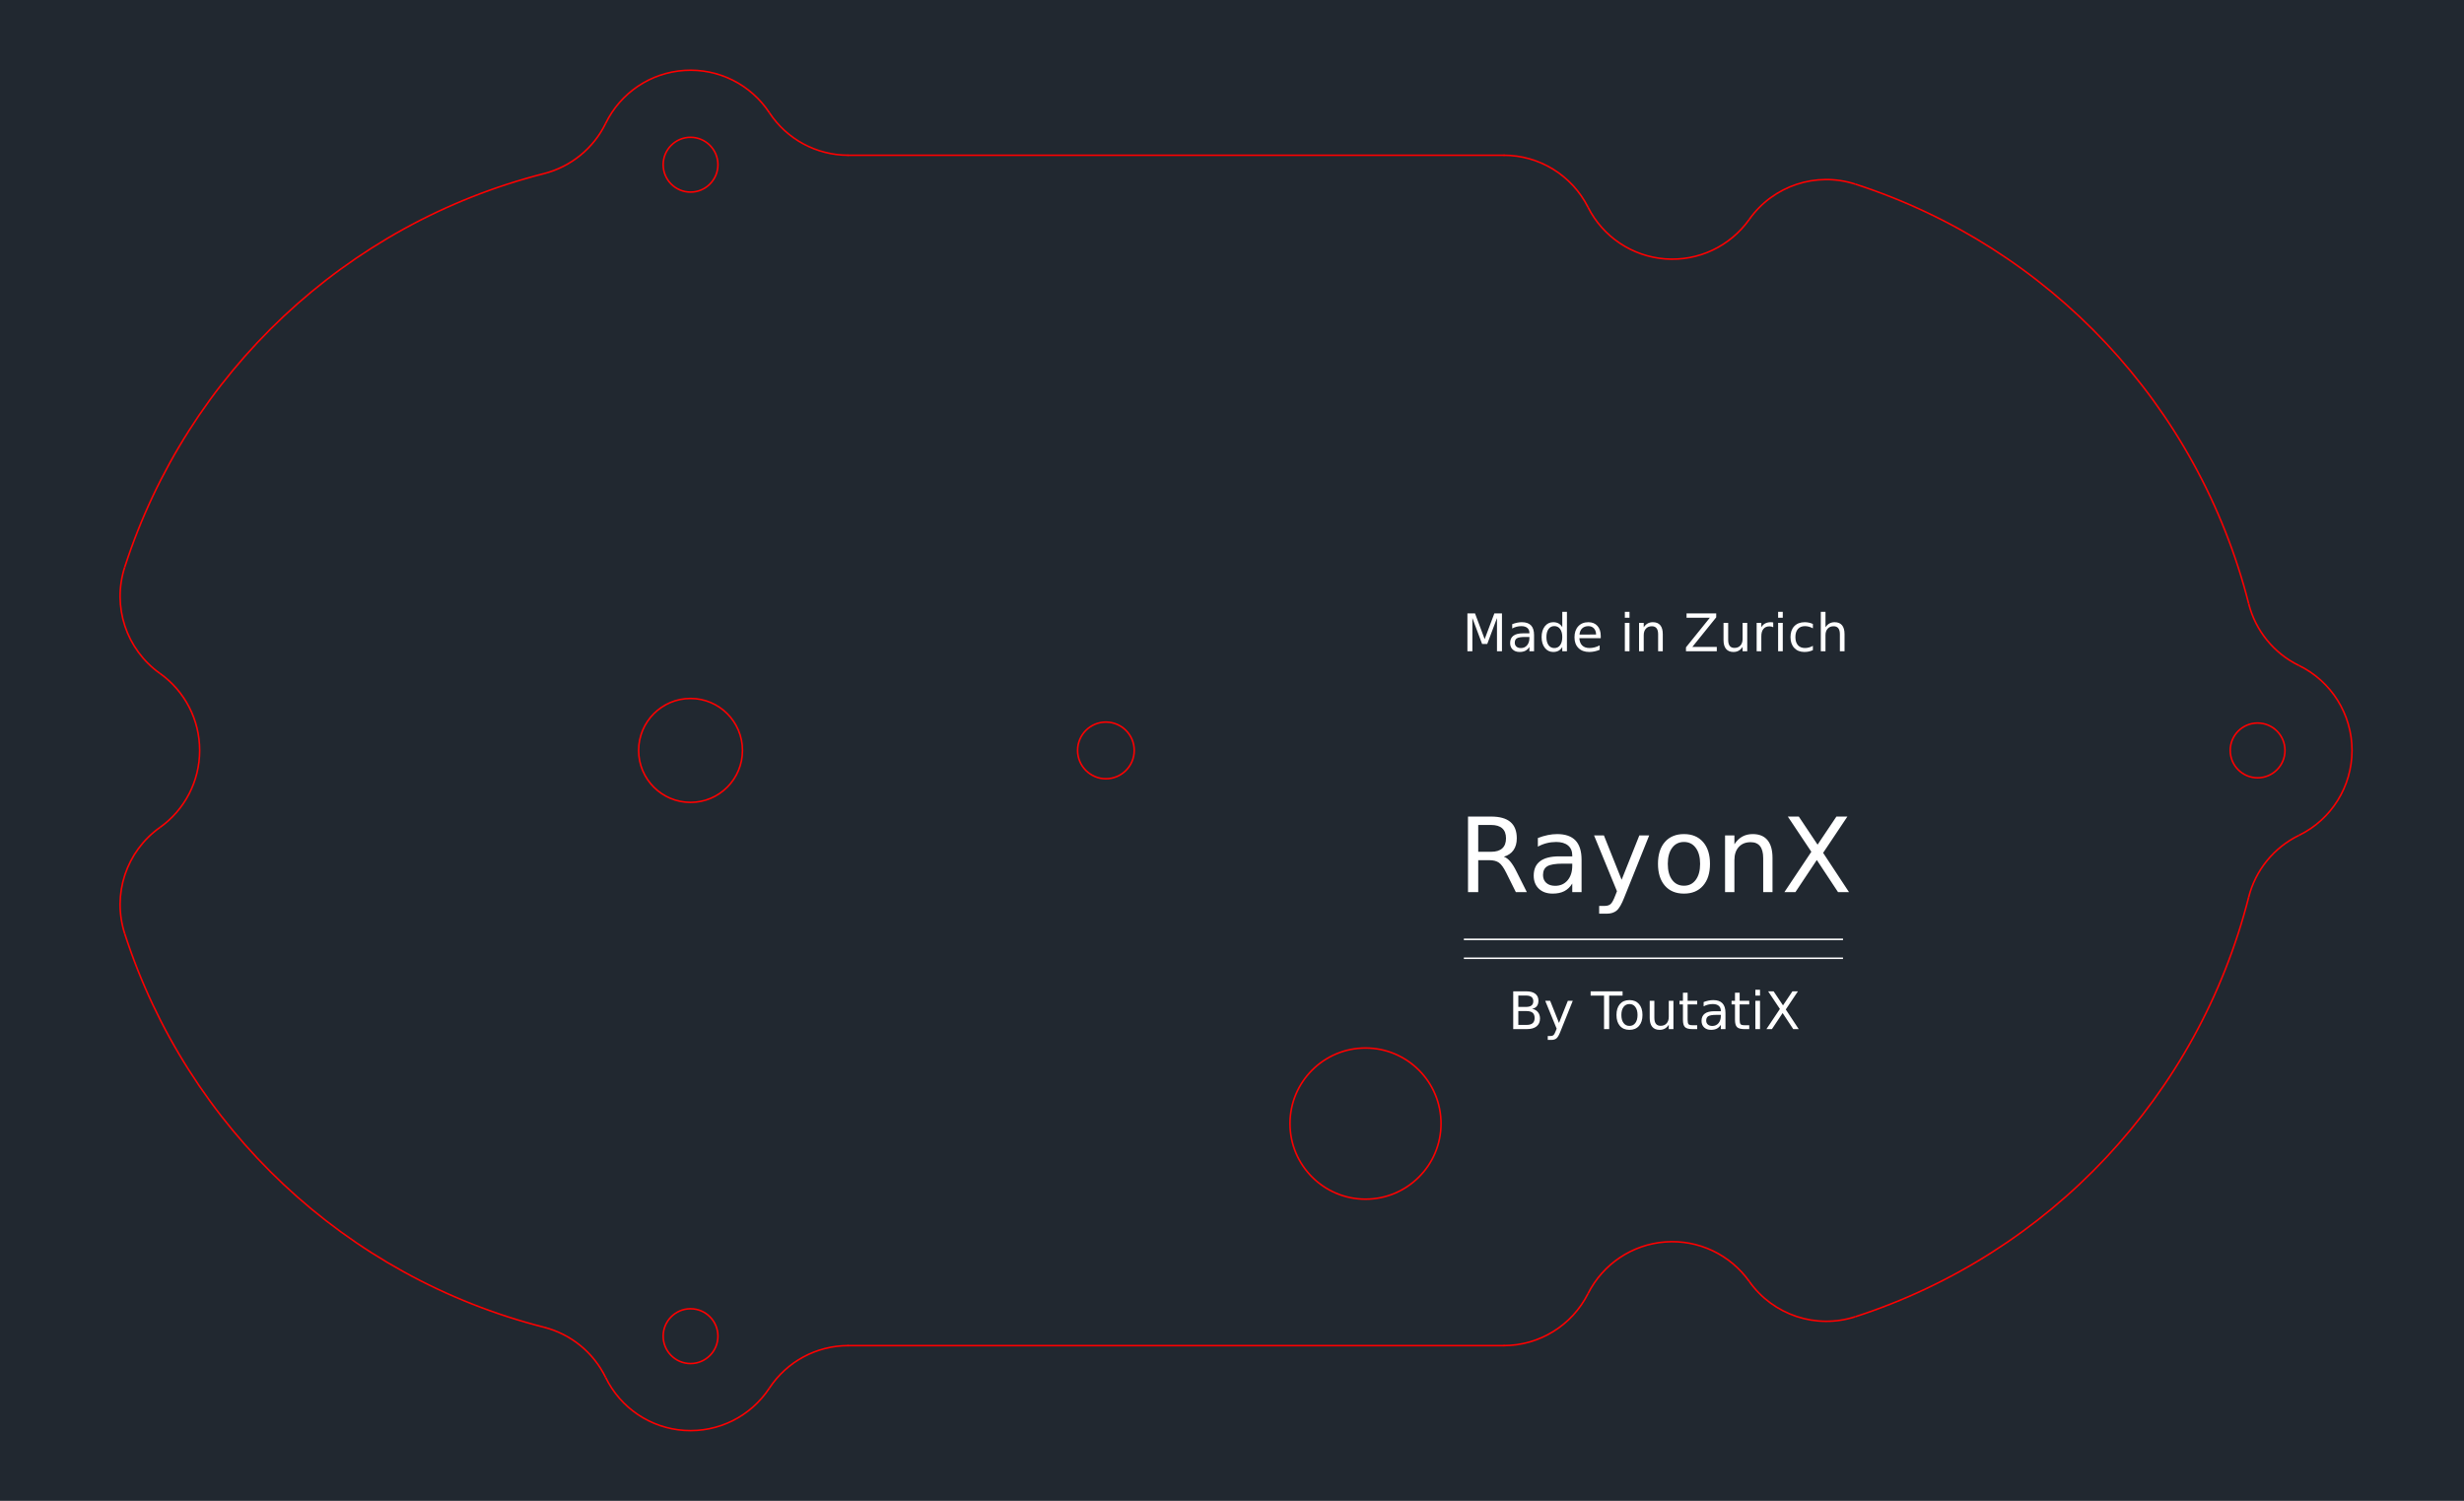
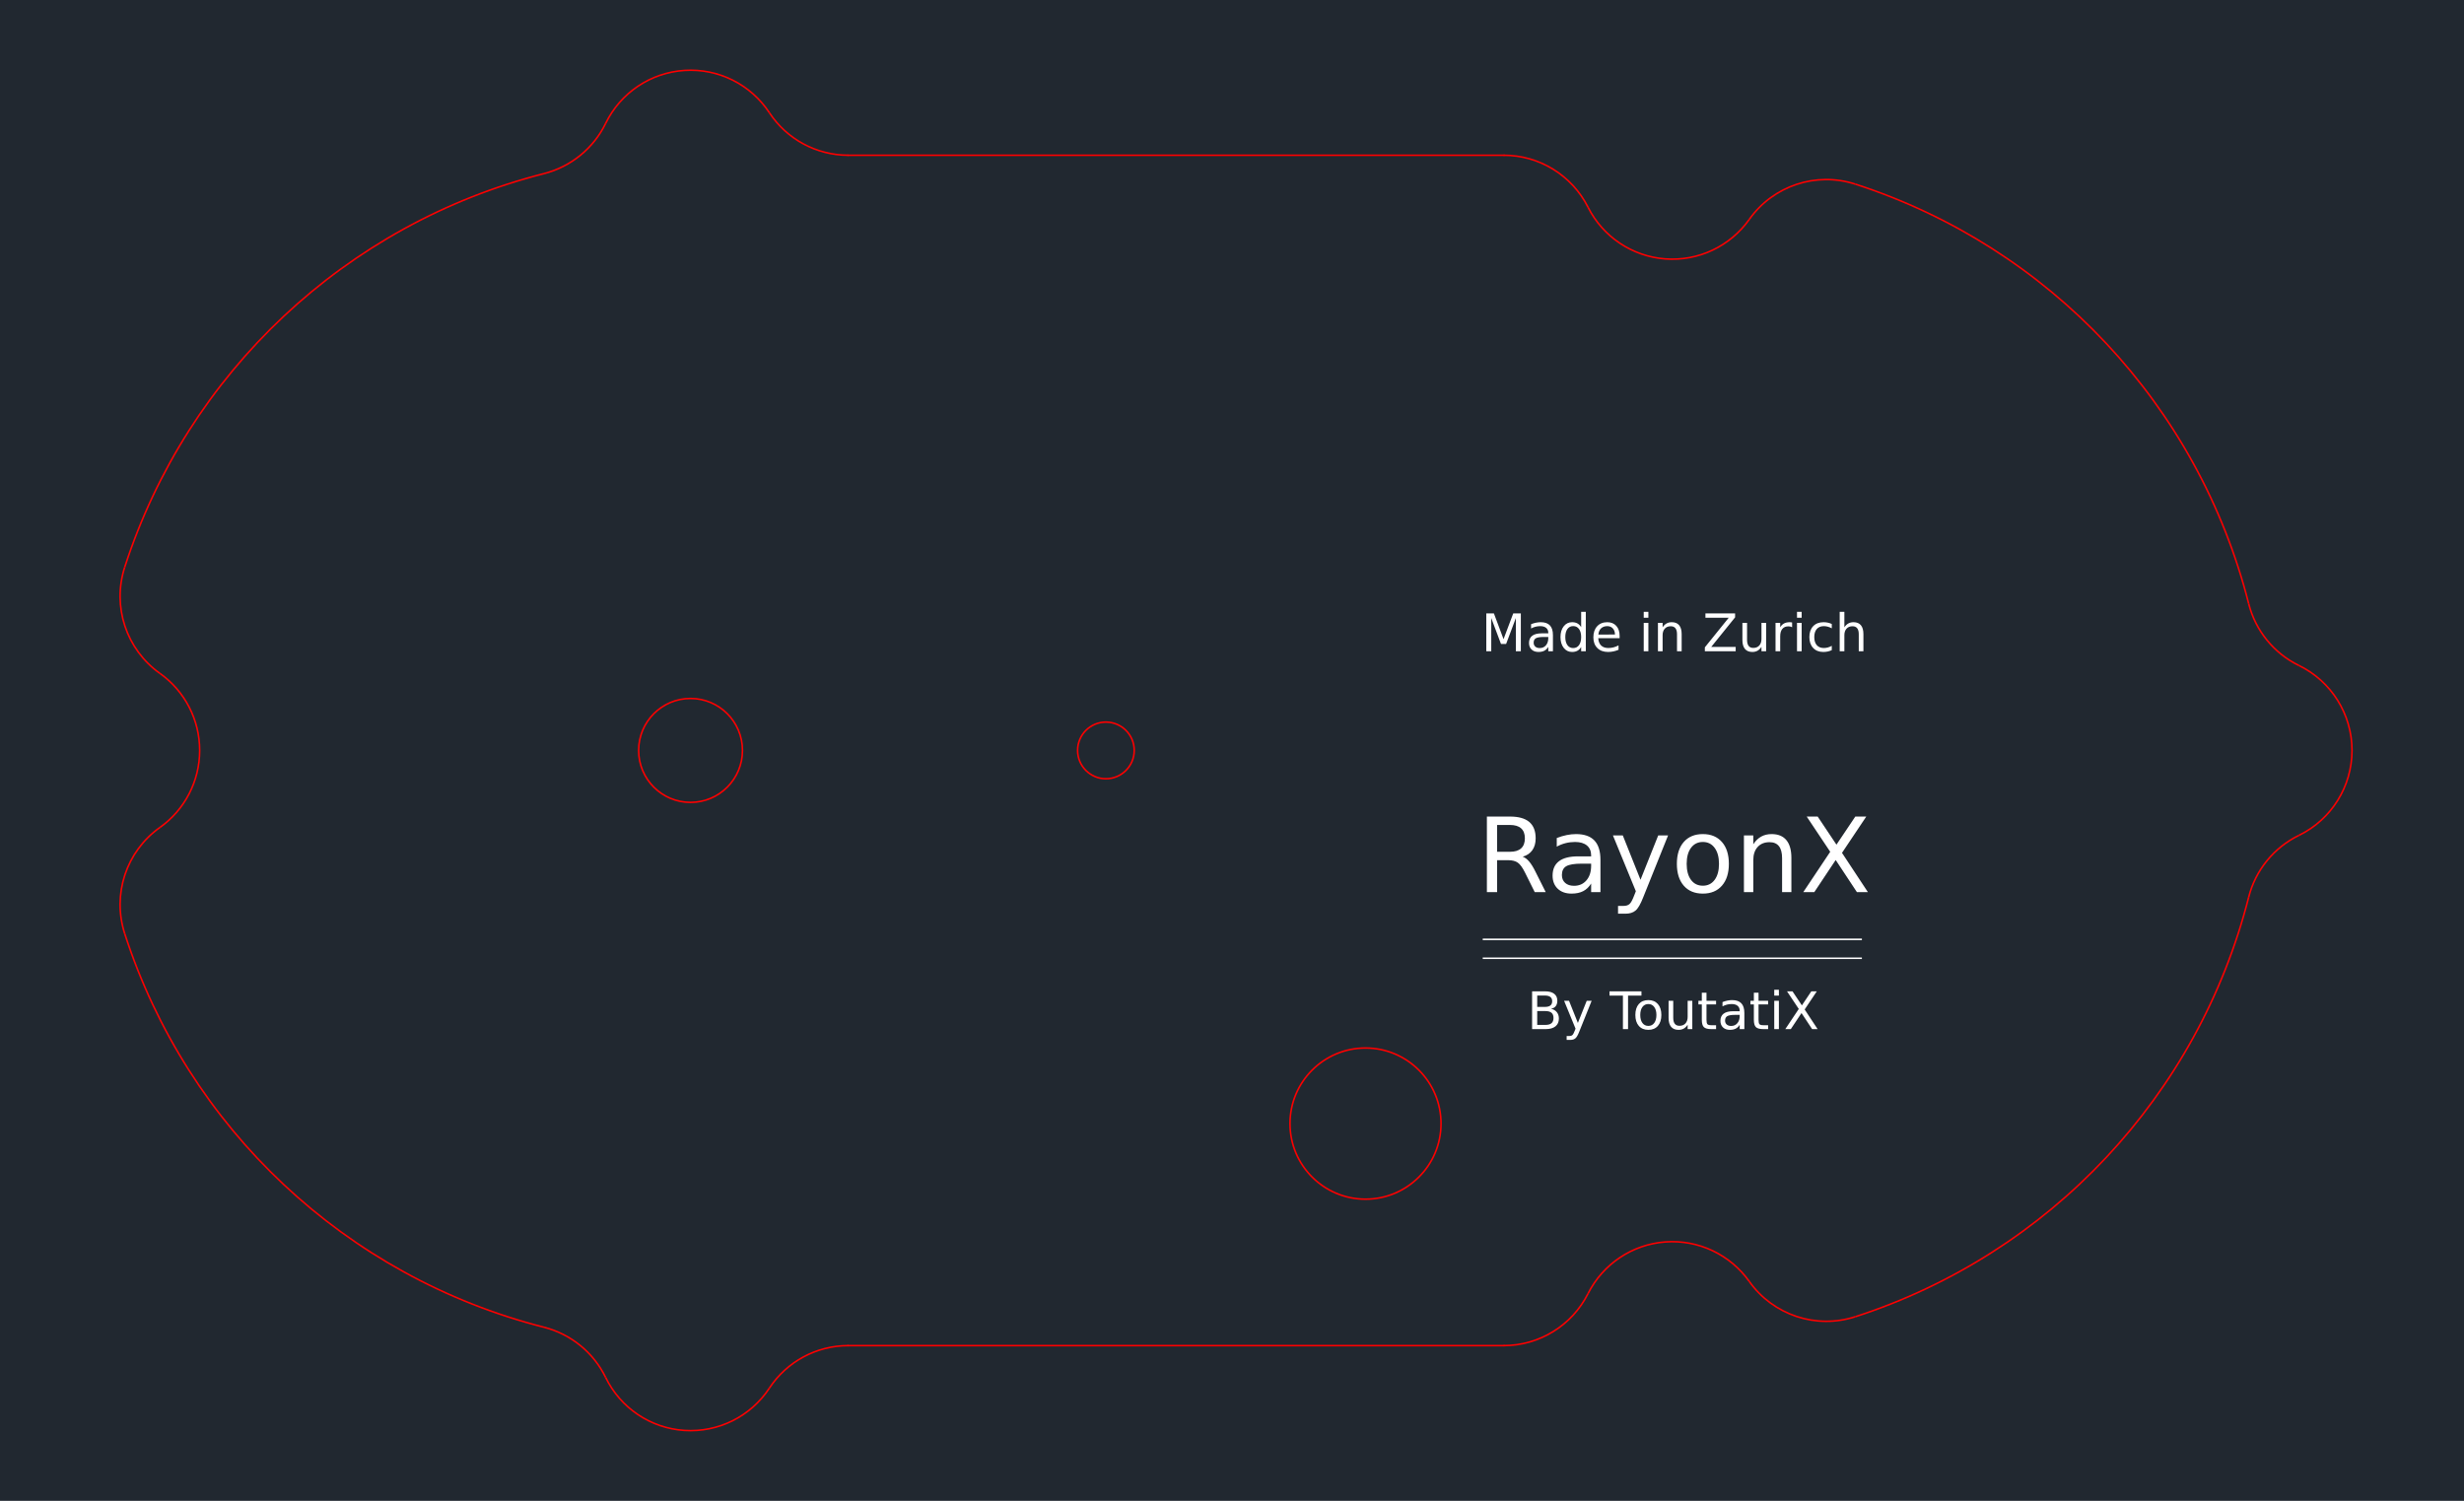
<svg xmlns="http://www.w3.org/2000/svg" width="567.36pt" height="345.6pt" viewBox="0 0 567.36 345.6" version="1.1">
  <defs>
    <style type="text/css">*{stroke-linejoin: round; stroke-linecap: butt}</style>
  </defs>
  <g id="figure_1">
    <g id="patch_1">
      <path d="M 0 345.6  L 567.36 345.6  L 567.36 0  L 0 0  z " style="fill: #ffffff" />
    </g>
    <g id="axes_1">
      <g id="patch_2">
        <path d="M 0 345.6  L 567.36 345.6  L 567.36 0  L 0 0  z " style="fill: #212830" />
      </g>
      <g id="patch_3">
-         <path d="M 517.787 139.036  C 506.193 93.388 471.99 56.897 427.213 42.401  " clip-path="url(#p92926b6161)" style="fill: none; stroke: #ff0000; stroke-width: 0.36; stroke-linejoin: miter" />
+         <path d="M 517.787 139.036  C 506.193 93.388 471.99 56.897 427.213 42.401  " clip-path="url(#p8fb6146f0a)" style="fill: none; stroke: #ff0000; stroke-width: 0.36; stroke-linejoin: miter" />
      </g>
      <g id="patch_4">
-         <path d="M 427.213 42.401  C 418.178 39.476 408.29 42.76 402.795 50.511  " clip-path="url(#p92926b6161)" style="fill: none; stroke: #ff0000; stroke-width: 0.36; stroke-linejoin: miter" />
+         <path d="M 427.213 42.401  C 418.178 39.476 408.29 42.76 402.795 50.511  " clip-path="url(#p8fb6146f0a)" style="fill: none; stroke: #ff0000; stroke-width: 0.36; stroke-linejoin: miter" />
      </g>
      <g id="patch_5">
-         <path d="M 365.656 47.713  C 369.086 54.527 375.833 59.044 383.435 59.617  C 391.037 60.189 398.384 56.734 402.795 50.511  " clip-path="url(#p92926b6161)" style="fill: none; stroke: #ff0000; stroke-width: 0.36; stroke-linejoin: miter" />
+         <path d="M 365.656 47.713  C 369.086 54.527 375.833 59.044 383.435 59.617  C 391.037 60.189 398.384 56.734 402.795 50.511  " clip-path="url(#p8fb6146f0a)" style="fill: none; stroke: #ff0000; stroke-width: 0.36; stroke-linejoin: miter" />
      </g>
      <g id="patch_6">
-         <path d="M 365.656 47.713  C 361.962 40.377 354.453 35.748 346.244 35.748  " clip-path="url(#p92926b6161)" style="fill: none; stroke: #ff0000; stroke-width: 0.36; stroke-linejoin: miter" />
+         <path d="M 365.656 47.713  C 361.962 40.377 354.453 35.748 346.244 35.748  " clip-path="url(#p8fb6146f0a)" style="fill: none; stroke: #ff0000; stroke-width: 0.36; stroke-linejoin: miter" />
      </g>
      <g id="line2d_1">
-         <path d="M 195.313 35.748  L 346.244 35.748  " clip-path="url(#p92926b6161)" style="fill: none; stroke: #ff0000; stroke-width: 0.36; stroke-linecap: square" />
+         <path d="M 195.313 35.748  L 346.244 35.748  " clip-path="url(#p8fb6146f0a)" style="fill: none; stroke: #ff0000; stroke-width: 0.36; stroke-linecap: square" />
      </g>
      <g id="patch_7">
-         <path d="M 177.159 25.959  C 181.181 32.07 188.002 35.748 195.313 35.748  " clip-path="url(#p92926b6161)" style="fill: none; stroke: #ff0000; stroke-width: 0.36; stroke-linejoin: miter" />
+         <path d="M 177.159 25.959  C 181.181 32.07 188.002 35.748 195.313 35.748  " clip-path="url(#p8fb6146f0a)" style="fill: none; stroke: #ff0000; stroke-width: 0.36; stroke-linejoin: miter" />
      </g>
      <g id="patch_8">
-         <path d="M 177.159 25.959  C 172.863 19.429 165.395 15.709 157.599 16.215  C 149.803 16.721 142.878 21.376 139.46 28.406  " clip-path="url(#p92926b6161)" style="fill: none; stroke: #ff0000; stroke-width: 0.36; stroke-linejoin: miter" />
+         <path d="M 177.159 25.959  C 172.863 19.429 165.395 15.709 157.599 16.215  C 149.803 16.721 142.878 21.376 139.46 28.406  " clip-path="url(#p8fb6146f0a)" style="fill: none; stroke: #ff0000; stroke-width: 0.36; stroke-linejoin: miter" />
      </g>
      <g id="patch_9">
-         <path d="M 125.269 39.973  C 131.469 38.395 136.661 34.164 139.46 28.406  " clip-path="url(#p92926b6161)" style="fill: none; stroke: #ff0000; stroke-width: 0.36; stroke-linejoin: miter" />
+         <path d="M 125.269 39.973  C 131.469 38.395 136.661 34.164 139.46 28.406  " clip-path="url(#p8fb6146f0a)" style="fill: none; stroke: #ff0000; stroke-width: 0.36; stroke-linejoin: miter" />
      </g>
      <g id="patch_10">
-         <path d="M 125.269 39.973  C 79.658 51.576 43.196 85.806 28.712 130.62  " clip-path="url(#p92926b6161)" style="fill: none; stroke: #ff0000; stroke-width: 0.36; stroke-linejoin: miter" />
+         <path d="M 125.269 39.973  C 79.658 51.576 43.196 85.806 28.712 130.62  " clip-path="url(#p8fb6146f0a)" style="fill: none; stroke: #ff0000; stroke-width: 0.36; stroke-linejoin: miter" />
      </g>
      <g id="patch_11">
-         <path d="M 28.712 130.62  C 25.789 139.663 29.071 149.558 36.816 155.057  " clip-path="url(#p92926b6161)" style="fill: none; stroke: #ff0000; stroke-width: 0.36; stroke-linejoin: miter" />
+         <path d="M 28.712 130.62  C 25.789 139.663 29.071 149.558 36.816 155.057  " clip-path="url(#p8fb6146f0a)" style="fill: none; stroke: #ff0000; stroke-width: 0.36; stroke-linejoin: miter" />
      </g>
      <g id="patch_12">
-         <path d="M 36.816 190.543  C 42.561 186.463 45.975 179.85 45.975 172.8  C 45.975 165.75 42.561 159.137 36.816 155.057  " clip-path="url(#p92926b6161)" style="fill: none; stroke: #ff0000; stroke-width: 0.36; stroke-linejoin: miter" />
+         <path d="M 36.816 190.543  C 42.561 186.463 45.975 179.85 45.975 172.8  C 45.975 165.75 42.561 159.137 36.816 155.057  " clip-path="url(#p8fb6146f0a)" style="fill: none; stroke: #ff0000; stroke-width: 0.36; stroke-linejoin: miter" />
      </g>
      <g id="patch_13">
-         <path d="M 36.816 190.543  C 29.071 196.042 25.789 205.937 28.712 214.98  " clip-path="url(#p92926b6161)" style="fill: none; stroke: #ff0000; stroke-width: 0.36; stroke-linejoin: miter" />
+         <path d="M 36.816 190.543  C 29.071 196.042 25.789 205.937 28.712 214.98  " clip-path="url(#p8fb6146f0a)" style="fill: none; stroke: #ff0000; stroke-width: 0.36; stroke-linejoin: miter" />
      </g>
      <g id="patch_14">
-         <path d="M 28.712 214.98  C 43.196 259.794 79.658 294.024 125.269 305.627  " clip-path="url(#p92926b6161)" style="fill: none; stroke: #ff0000; stroke-width: 0.36; stroke-linejoin: miter" />
+         <path d="M 28.712 214.98  C 43.196 259.794 79.658 294.024 125.269 305.627  " clip-path="url(#p8fb6146f0a)" style="fill: none; stroke: #ff0000; stroke-width: 0.36; stroke-linejoin: miter" />
      </g>
      <g id="patch_15">
-         <path d="M 139.46 317.194  C 136.661 311.436 131.469 307.205 125.269 305.627  " clip-path="url(#p92926b6161)" style="fill: none; stroke: #ff0000; stroke-width: 0.36; stroke-linejoin: miter" />
+         <path d="M 139.46 317.194  C 136.661 311.436 131.469 307.205 125.269 305.627  " clip-path="url(#p8fb6146f0a)" style="fill: none; stroke: #ff0000; stroke-width: 0.36; stroke-linejoin: miter" />
      </g>
      <g id="patch_16">
-         <path d="M 139.46 317.194  C 142.878 324.224 149.803 328.879 157.599 329.385  C 165.395 329.891 172.863 326.171 177.159 319.641  " clip-path="url(#p92926b6161)" style="fill: none; stroke: #ff0000; stroke-width: 0.36; stroke-linejoin: miter" />
+         <path d="M 139.46 317.194  C 142.878 324.224 149.803 328.879 157.599 329.385  C 165.395 329.891 172.863 326.171 177.159 319.641  " clip-path="url(#p8fb6146f0a)" style="fill: none; stroke: #ff0000; stroke-width: 0.36; stroke-linejoin: miter" />
      </g>
      <g id="patch_17">
-         <path d="M 195.313 309.852  C 188.002 309.852 181.181 313.53 177.159 319.641  " clip-path="url(#p92926b6161)" style="fill: none; stroke: #ff0000; stroke-width: 0.36; stroke-linejoin: miter" />
+         <path d="M 195.313 309.852  C 188.002 309.852 181.181 313.53 177.159 319.641  " clip-path="url(#p8fb6146f0a)" style="fill: none; stroke: #ff0000; stroke-width: 0.36; stroke-linejoin: miter" />
      </g>
      <g id="line2d_2">
-         <path d="M 195.313 309.852  L 346.244 309.852  " clip-path="url(#p92926b6161)" style="fill: none; stroke: #ff0000; stroke-width: 0.36; stroke-linecap: square" />
+         <path d="M 195.313 309.852  L 346.244 309.852  " clip-path="url(#p8fb6146f0a)" style="fill: none; stroke: #ff0000; stroke-width: 0.36; stroke-linecap: square" />
      </g>
      <g id="patch_18">
-         <path d="M 346.244 309.852  C 354.453 309.852 361.962 305.223 365.656 297.887  " clip-path="url(#p92926b6161)" style="fill: none; stroke: #ff0000; stroke-width: 0.36; stroke-linejoin: miter" />
+         <path d="M 346.244 309.852  C 354.453 309.852 361.962 305.223 365.656 297.887  " clip-path="url(#p8fb6146f0a)" style="fill: none; stroke: #ff0000; stroke-width: 0.36; stroke-linejoin: miter" />
      </g>
      <g id="patch_19">
-         <path d="M 402.795 295.089  C 398.384 288.866 391.037 285.411 383.435 285.983  C 375.833 286.556 369.086 291.073 365.656 297.887  " clip-path="url(#p92926b6161)" style="fill: none; stroke: #ff0000; stroke-width: 0.36; stroke-linejoin: miter" />
+         <path d="M 402.795 295.089  C 398.384 288.866 391.037 285.411 383.435 285.983  C 375.833 286.556 369.086 291.073 365.656 297.887  " clip-path="url(#p8fb6146f0a)" style="fill: none; stroke: #ff0000; stroke-width: 0.36; stroke-linejoin: miter" />
      </g>
      <g id="patch_20">
-         <path d="M 402.795 295.089  C 408.29 302.84 418.178 306.124 427.213 303.199  " clip-path="url(#p92926b6161)" style="fill: none; stroke: #ff0000; stroke-width: 0.36; stroke-linejoin: miter" />
+         <path d="M 402.795 295.089  C 408.29 302.84 418.178 306.124 427.213 303.199  " clip-path="url(#p8fb6146f0a)" style="fill: none; stroke: #ff0000; stroke-width: 0.36; stroke-linejoin: miter" />
      </g>
      <g id="patch_21">
-         <path d="M 427.213 303.199  C 471.99 288.703 506.193 252.212 517.787 206.564  " clip-path="url(#p92926b6161)" style="fill: none; stroke: #ff0000; stroke-width: 0.36; stroke-linejoin: miter" />
+         <path d="M 427.213 303.199  C 471.99 288.703 506.193 252.212 517.787 206.564  " clip-path="url(#p8fb6146f0a)" style="fill: none; stroke: #ff0000; stroke-width: 0.36; stroke-linejoin: miter" />
      </g>
      <g id="patch_22">
-         <path d="M 529.344 192.362  C 523.591 195.163 519.363 200.359 517.787 206.564  " clip-path="url(#p92926b6161)" style="fill: none; stroke: #ff0000; stroke-width: 0.36; stroke-linejoin: miter" />
+         <path d="M 529.344 192.362  C 523.591 195.163 519.363 200.359 517.787 206.564  " clip-path="url(#p8fb6146f0a)" style="fill: none; stroke: #ff0000; stroke-width: 0.36; stroke-linejoin: miter" />
      </g>
      <g id="patch_23">
-         <path d="M 529.344 192.362  C 536.824 188.72 541.571 181.125 541.571 172.8  C 541.571 164.475 536.824 156.88 529.344 153.238  " clip-path="url(#p92926b6161)" style="fill: none; stroke: #ff0000; stroke-width: 0.36; stroke-linejoin: miter" />
+         <path d="M 529.344 192.362  C 536.824 188.72 541.571 181.125 541.571 172.8  C 541.571 164.475 536.824 156.88 529.344 153.238  " clip-path="url(#p8fb6146f0a)" style="fill: none; stroke: #ff0000; stroke-width: 0.36; stroke-linejoin: miter" />
      </g>
      <g id="patch_24">
-         <path d="M 517.787 139.036  C 519.363 145.241 523.591 150.437 529.344 153.238  " clip-path="url(#p92926b6161)" style="fill: none; stroke: #ff0000; stroke-width: 0.36; stroke-linejoin: miter" />
+         <path d="M 517.787 139.036  C 519.363 145.241 523.591 150.437 529.344 153.238  " clip-path="url(#p8fb6146f0a)" style="fill: none; stroke: #ff0000; stroke-width: 0.36; stroke-linejoin: miter" />
      </g>
      <g id="patch_25">
-         <path d="M 165.309 37.924  C 165.309 41.408 162.487 44.233 159.006 44.233  C 155.524 44.233 152.702 41.408 152.702 37.924  C 152.702 34.44 155.524 31.615 159.006 31.615  C 162.487 31.615 165.309 34.44 165.309 37.924  " clip-path="url(#p92926b6161)" style="fill: none; stroke: #ff0000; stroke-width: 0.36; stroke-linejoin: miter" />
+         <path d="M 331.812 258.729  C 331.812 268.341 324.027 276.133 314.423 276.133  C 304.819 276.133 297.034 268.341 297.034 258.729  C 297.034 249.118 304.819 241.326 314.423 241.326  C 324.027 241.326 331.812 249.118 331.812 258.729  " clip-path="url(#p8fb6146f0a)" style="fill: none; stroke: #ff0000; stroke-width: 0.36; stroke-linejoin: miter" />
      </g>
      <g id="patch_26">
-         <path d="M 526.138 172.8  C 526.138 176.284 523.316 179.109 519.834 179.109  C 516.353 179.109 513.531 176.284 513.531 172.8  C 513.531 169.316 516.353 166.491 519.834 166.491  C 523.316 166.491 526.138 169.316 526.138 172.8  " clip-path="url(#p92926b6161)" style="fill: none; stroke: #ff0000; stroke-width: 0.36; stroke-linejoin: miter" />
+         <path d="M 261.168 172.8  C 261.168 176.404 258.249 179.326 254.647 179.326  C 251.046 179.326 248.126 176.404 248.126 172.8  C 248.126 169.196 251.046 166.274 254.647 166.274  C 258.249 166.274 261.168 169.196 261.168 172.8  " clip-path="url(#p8fb6146f0a)" style="fill: none; stroke: #ff0000; stroke-width: 0.36; stroke-linejoin: miter" />
      </g>
      <g id="patch_27">
-         <path d="M 331.812 258.729  C 331.812 268.341 324.027 276.133 314.423 276.133  C 304.819 276.133 297.034 268.341 297.034 258.729  C 297.034 249.118 304.819 241.326 314.423 241.326  C 324.027 241.326 331.812 249.118 331.812 258.729  " clip-path="url(#p92926b6161)" style="fill: none; stroke: #ff0000; stroke-width: 0.36; stroke-linejoin: miter" />
+         <path d="M 170.961 172.8  C 170.961 179.408 165.608 184.765 159.006 184.765  C 152.403 184.765 147.051 179.408 147.051 172.8  C 147.051 166.192 152.403 160.835 159.006 160.835  C 165.608 160.835 170.961 166.192 170.961 172.8  " clip-path="url(#p8fb6146f0a)" style="fill: none; stroke: #ff0000; stroke-width: 0.36; stroke-linejoin: miter" />
      </g>
      <g id="patch_28">
-         <path d="M 261.168 172.8  C 261.168 176.404 258.249 179.326 254.647 179.326  C 251.046 179.326 248.126 176.404 248.126 172.8  C 248.126 169.196 251.046 166.274 254.647 166.274  C 258.249 166.274 261.168 169.196 261.168 172.8  " clip-path="url(#p92926b6161)" style="fill: none; stroke: #ff0000; stroke-width: 0.36; stroke-linejoin: miter" />
+         <path d="M 350.62 197.271  Q 351.376 197.529 352.092 198.368  Q 352.807 199.207 353.53 200.677  L 355.919 205.432  L 353.389 205.432  L 351.168 200.968  Q 350.303 199.218 349.494 198.648  Q 348.686 198.077 347.288 198.077  L 344.724 198.077  L 344.724 205.432  L 342.372 205.432  L 342.372 188.029  L 347.683 188.029  Q 350.665 188.029 352.133 189.278  Q 353.601 190.524 353.601 193.042  Q 353.601 194.687 352.837 195.772  Q 352.073 196.854 350.62 197.271  z M 344.724 189.965  L 344.724 196.141  L 347.683 196.141  Q 349.383 196.141 350.251 195.354  Q 351.119 194.567 351.119 193.042  Q 351.119 191.516 350.251 190.74  Q 349.383 189.965 347.683 189.965  L 344.724 189.965  z M 364.245 198.872  Q 361.647 198.872 360.644 199.465  Q 359.642 200.058 359.642 201.494  Q 359.642 202.635 360.395 203.306  Q 361.148 203.974 362.437 203.974  Q 364.222 203.974 365.299 202.709  Q 366.376 201.445 366.376 199.349  L 366.376 198.872  L 364.245 198.872  z M 368.519 197.984  L 368.519 205.432  L 366.376 205.432  L 366.376 203.452  Q 365.642 204.638 364.546 205.205  Q 363.451 205.772 361.867 205.772  Q 359.866 205.772 358.68 204.645  Q 357.499 203.519 357.499 201.632  Q 357.499 199.431 358.971 198.312  Q 360.447 197.193 363.369 197.193  L 366.376 197.193  L 366.376 196.98  Q 366.376 195.5 365.404 194.69  Q 364.431 193.881 362.672 193.881  Q 361.554 193.881 360.492 194.15  Q 359.433 194.418 358.457 194.955  L 358.457 192.971  Q 359.631 192.516 360.738 192.292  Q 361.845 192.065 362.892 192.065  Q 365.724 192.065 367.122 193.534  Q 368.519 195 368.519 197.984  z M 378.358 206.644  Q 377.452 208.976 376.587 209.684  Q 375.726 210.397 374.284 210.397  L 372.57 210.397  L 372.57 208.603  L 373.829 208.603  Q 374.713 208.603 375.201 208.181  Q 375.693 207.763 376.285 206.201  L 376.669 205.223  L 371.396 192.378  L 373.666 192.378  L 377.743 202.586  L 381.82 192.378  L 384.089 192.378  L 378.358 206.644  z M 392.1 193.881  Q 390.378 193.881 389.376 195.227  Q 388.373 196.574 388.373 198.916  Q 388.373 201.259 389.368 202.605  Q 390.367 203.952 392.1 203.952  Q 393.815 203.952 394.813 202.601  Q 395.816 201.247 395.816 198.916  Q 395.816 196.596 394.813 195.239  Q 393.815 193.881 392.1 193.881  z M 392.1 192.065  Q 394.895 192.065 396.49 193.885  Q 398.089 195.701 398.089 198.916  Q 398.089 202.12 396.49 203.948  Q 394.895 205.772 392.1 205.772  Q 389.294 205.772 387.703 203.948  Q 386.115 202.12 386.115 198.916  Q 386.115 195.701 387.703 193.885  Q 389.294 192.065 392.1 192.065  z M 412.484 197.551  L 412.484 205.432  L 410.342 205.432  L 410.342 197.622  Q 410.342 195.768 409.619 194.851  Q 408.896 193.929 407.453 193.929  Q 405.717 193.929 404.714 195.037  Q 403.712 196.141 403.712 198.055  L 403.712 205.432  L 401.557 205.432  L 401.557 192.378  L 403.712 192.378  L 403.712 194.407  Q 404.483 193.228 405.523 192.646  Q 406.566 192.065 407.93 192.065  Q 410.178 192.065 411.329 193.456  Q 412.484 194.847 412.484 197.551  z M 416.011 188.029  L 418.538 188.029  L 422.861 194.5  L 427.203 188.029  L 429.729 188.029  L 424.139 196.387  L 430.102 205.432  L 427.575 205.432  L 422.686 198.032  L 417.759 205.432  L 415.221 205.432  L 421.426 196.141  L 416.011 188.029  z " clip-path="url(#p8fb6146f0a)" style="fill: #ffffff" />
      </g>
      <g id="patch_29">
-         <path d="M 170.961 172.8  C 170.961 179.408 165.608 184.765 159.006 184.765  C 152.403 184.765 147.051 179.408 147.051 172.8  C 147.051 166.192 152.403 160.835 159.006 160.835  C 165.608 160.835 170.961 166.192 170.961 172.8  " clip-path="url(#p92926b6161)" style="fill: none; stroke: #ff0000; stroke-width: 0.36; stroke-linejoin: miter" />
+         <path d="M 342.234 141.257  L 343.988 141.257  L 346.205 147.178  L 348.436 141.257  L 350.189 141.257  L 350.189 149.959  L 349.041 149.959  L 349.041 142.318  L 346.799 148.286  L 345.618 148.286  L 343.376 142.318  L 343.376 149.959  L 342.234 149.959  L 342.234 141.257  z M 355.442 146.678  Q 354.143 146.678 353.642 146.975  Q 353.14 147.271 353.14 147.989  Q 353.14 148.56 353.517 148.896  Q 353.893 149.229 354.538 149.229  Q 355.431 149.229 355.969 148.597  Q 356.508 147.965 356.508 146.917  L 356.508 146.678  L 355.442 146.678  z M 357.579 146.234  L 357.579 149.959  L 356.508 149.959  L 356.508 148.968  Q 356.141 149.561 355.593 149.845  Q 355.045 150.128 354.253 150.128  Q 353.252 150.128 352.66 149.565  Q 352.069 149.002 352.069 148.058  Q 352.069 146.958 352.805 146.398  Q 353.543 145.839 355.004 145.839  L 356.508 145.839  L 356.508 145.733  Q 356.508 144.992 356.021 144.588  Q 355.535 144.183 354.655 144.183  Q 354.096 144.183 353.565 144.317  Q 353.036 144.451 352.548 144.72  L 352.548 143.728  Q 353.135 143.5 353.688 143.388  Q 354.242 143.275 354.765 143.275  Q 356.182 143.275 356.88 144.009  Q 357.579 144.742 357.579 146.234  z M 364.077 144.422  L 364.077 140.889  L 365.148 140.889  L 365.148 149.959  L 364.077 149.959  L 364.077 148.979  Q 363.739 149.561 363.223 149.845  Q 362.709 150.128 361.986 150.128  Q 360.804 150.128 360.061 149.185  Q 359.319 148.239 359.319 146.701  Q 359.319 145.162 360.061 144.218  Q 360.804 143.275 361.986 143.275  Q 362.709 143.275 363.223 143.558  Q 363.739 143.84 364.077 144.422  z M 360.426 146.701  Q 360.426 147.883 360.912 148.556  Q 361.399 149.229 362.249 149.229  Q 363.098 149.229 363.586 148.556  Q 364.077 147.883 364.077 146.701  Q 364.077 145.518 363.586 144.845  Q 363.098 144.172 362.249 144.172  Q 361.399 144.172 360.912 144.845  Q 360.426 145.518 360.426 146.701  z M 372.934 146.426  L 372.934 146.95  L 368.007 146.95  Q 368.078 148.058 368.674 148.638  Q 369.271 149.218 370.337 149.218  Q 370.953 149.218 371.533 149.067  Q 372.112 148.916 372.685 148.612  L 372.685 149.627  Q 372.107 149.871 371.501 150  Q 370.896 150.128 370.273 150.128  Q 368.712 150.128 367.801 149.22  Q 366.889 148.31 366.889 146.758  Q 366.889 145.156 367.754 144.216  Q 368.619 143.275 370.087 143.275  Q 371.403 143.275 372.168 144.123  Q 372.934 144.97 372.934 146.426  z M 371.863 146.111  Q 371.852 145.233 371.371 144.709  Q 370.89 144.183 370.098 144.183  Q 369.202 144.183 368.663 144.69  Q 368.125 145.197 368.043 146.119  L 371.863 146.111  z M 378.483 143.431  L 379.555 143.431  L 379.555 149.959  L 378.483 149.959  L 378.483 143.431  z M 378.483 140.889  L 379.555 140.889  L 379.555 142.249  L 378.483 142.249  L 378.483 140.889  z M 387.219 146.018  L 387.219 149.959  L 386.148 149.959  L 386.148 146.053  Q 386.148 145.127 385.786 144.668  Q 385.425 144.207 384.704 144.207  Q 383.835 144.207 383.334 144.761  Q 382.833 145.313 382.833 146.27  L 382.833 149.959  L 381.756 149.959  L 381.756 143.431  L 382.833 143.431  L 382.833 144.446  Q 383.218 143.857 383.738 143.566  Q 384.26 143.275 384.942 143.275  Q 386.066 143.275 386.641 143.97  Q 387.219 144.666 387.219 146.018  z M 392.691 141.257  L 399.523 141.257  L 399.523 142.156  L 394.025 148.968  L 399.657 148.968  L 399.657 149.959  L 392.559 149.959  L 392.559 149.062  L 398.056 142.249  L 392.691 142.249  L 392.691 141.257  z M 401.206 147.383  L 401.206 143.431  L 402.277 143.431  L 402.277 147.342  Q 402.277 148.269 402.637 148.733  Q 402.998 149.196 403.721 149.196  Q 404.588 149.196 405.091 148.642  Q 405.596 148.088 405.596 147.131  L 405.596 143.431  L 406.668 143.431  L 406.668 149.959  L 405.596 149.959  L 405.596 148.955  Q 405.207 149.55 404.69 149.839  Q 404.176 150.128 403.494 150.128  Q 402.37 150.128 401.787 149.429  Q 401.206 148.73 401.206 147.383  z M 403.902 143.275  L 403.902 143.275  z M 412.653 144.433  Q 412.472 144.328 412.26 144.28  Q 412.048 144.23 411.792 144.23  Q 410.883 144.23 410.397 144.821  Q 409.91 145.412 409.91 146.52  L 409.91 149.959  L 408.833 149.959  L 408.833 143.431  L 409.91 143.431  L 409.91 144.446  Q 410.249 143.851 410.79 143.564  Q 411.332 143.275 412.107 143.275  Q 412.217 143.275 412.351 143.29  Q 412.486 143.303 412.648 143.332  L 412.653 144.433  z M 413.777 143.431  L 414.849 143.431  L 414.849 149.959  L 413.777 149.959  L 413.777 143.431  z M 413.777 140.889  L 414.849 140.889  L 414.849 142.249  L 413.777 142.249  L 413.777 140.889  z M 421.785 143.681  L 421.785 144.685  Q 421.33 144.433 420.873 144.308  Q 420.417 144.183 419.951 144.183  Q 418.908 144.183 418.33 144.845  Q 417.754 145.505 417.754 146.701  Q 417.754 147.896 418.33 148.558  Q 418.908 149.218 419.951 149.218  Q 420.417 149.218 420.873 149.093  Q 421.33 148.968 421.785 148.716  L 421.785 149.709  Q 421.336 149.917 420.855 150.022  Q 420.376 150.128 419.834 150.128  Q 418.36 150.128 417.491 149.201  Q 416.625 148.275 416.625 146.701  Q 416.625 145.104 417.501 144.19  Q 418.378 143.275 419.904 143.275  Q 420.398 143.275 420.87 143.377  Q 421.341 143.478 421.785 143.681  z M 429.07 146.018  L 429.07 149.959  L 427.999 149.959  L 427.999 146.053  Q 427.999 145.127 427.637 144.668  Q 427.276 144.207 426.555 144.207  Q 425.686 144.207 425.185 144.761  Q 424.684 145.313 424.684 146.27  L 424.684 149.959  L 423.607 149.959  L 423.607 140.889  L 424.684 140.889  L 424.684 144.446  Q 425.069 143.857 425.589 143.566  Q 426.111 143.275 426.793 143.275  Q 427.917 143.275 428.492 143.97  Q 429.07 144.666 429.07 146.018  z " clip-path="url(#p8fb6146f0a)" style="fill: #ffffff" />
      </g>
      <g id="patch_30">
-         <path d="M 165.309 307.676  C 165.309 311.16 162.487 313.985 159.006 313.985  C 155.524 313.985 152.702 311.16 152.702 307.676  C 152.702 304.192 155.524 301.367 159.006 301.367  C 162.487 301.367 165.309 304.192 165.309 307.676  " clip-path="url(#p92926b6161)" style="fill: none; stroke: #ff0000; stroke-width: 0.36; stroke-linejoin: miter" />
-       </g>
-       <g id="patch_31">
-         <path d="M 346.272 197.271  Q 347.029 197.529 347.745 198.368  Q 348.46 199.207 349.183 200.677  L 351.572 205.432  L 349.042 205.432  L 346.82 200.968  Q 345.956 199.218 345.147 198.648  Q 344.338 198.077 342.941 198.077  L 340.377 198.077  L 340.377 205.432  L 338.025 205.432  L 338.025 188.029  L 343.336 188.029  Q 346.317 188.029 347.786 189.278  Q 349.254 190.524 349.254 193.042  Q 349.254 194.687 348.49 195.772  Q 347.726 196.854 346.272 197.271  z M 340.377 189.965  L 340.377 196.141  L 343.336 196.141  Q 345.035 196.141 345.904 195.354  Q 346.772 194.567 346.772 193.042  Q 346.772 191.516 345.904 190.74  Q 345.035 189.965 343.336 189.965  L 340.377 189.965  z M 359.897 198.872  Q 357.3 198.872 356.297 199.465  Q 355.295 200.058 355.295 201.494  Q 355.295 202.635 356.047 203.306  Q 356.8 203.974 358.09 203.974  Q 359.875 203.974 360.952 202.709  Q 362.029 201.445 362.029 199.349  L 362.029 198.872  L 359.897 198.872  z M 364.172 197.984  L 364.172 205.432  L 362.029 205.432  L 362.029 203.452  Q 361.295 204.638 360.199 205.205  Q 359.103 205.772 357.52 205.772  Q 355.518 205.772 354.333 204.645  Q 353.152 203.519 353.152 201.632  Q 353.152 199.431 354.624 198.312  Q 356.1 197.193 359.021 197.193  L 362.029 197.193  L 362.029 196.98  Q 362.029 195.5 361.056 194.69  Q 360.084 193.881 358.325 193.881  Q 357.206 193.881 356.144 194.15  Q 355.086 194.418 354.11 194.955  L 354.11 192.971  Q 355.283 192.516 356.39 192.292  Q 357.497 192.065 358.544 192.065  Q 361.377 192.065 362.774 193.534  Q 364.172 195 364.172 197.984  z M 374.01 206.644  Q 373.105 208.976 372.24 209.684  Q 371.379 210.397 369.937 210.397  L 368.222 210.397  L 368.222 208.603  L 369.482 208.603  Q 370.365 208.603 370.854 208.181  Q 371.346 207.763 371.938 206.201  L 372.322 205.223  L 367.049 192.378  L 369.318 192.378  L 373.395 202.586  L 377.472 192.378  L 379.742 192.378  L 374.01 206.644  z M 387.753 193.881  Q 386.031 193.881 385.029 195.227  Q 384.026 196.574 384.026 198.916  Q 384.026 201.259 385.021 202.605  Q 386.02 203.952 387.753 203.952  Q 389.467 203.952 390.466 202.601  Q 391.469 201.247 391.469 198.916  Q 391.469 196.596 390.466 195.239  Q 389.467 193.881 387.753 193.881  z M 387.753 192.065  Q 390.548 192.065 392.143 193.885  Q 393.742 195.701 393.742 198.916  Q 393.742 202.12 392.143 203.948  Q 390.548 205.772 387.753 205.772  Q 384.947 205.772 383.355 203.948  Q 381.768 202.12 381.768 198.916  Q 381.768 195.701 383.355 193.885  Q 384.947 192.065 387.753 192.065  z M 408.137 197.551  L 408.137 205.432  L 405.994 205.432  L 405.994 197.622  Q 405.994 195.768 405.271 194.851  Q 404.548 193.929 403.106 193.929  Q 401.369 193.929 400.367 195.037  Q 399.364 196.141 399.364 198.055  L 399.364 205.432  L 397.21 205.432  L 397.21 192.378  L 399.364 192.378  L 399.364 194.407  Q 400.136 193.228 401.175 192.646  Q 402.219 192.065 403.583 192.065  Q 405.83 192.065 406.982 193.456  Q 408.137 194.847 408.137 197.551  z M 411.664 188.029  L 414.19 188.029  L 418.514 194.5  L 422.855 188.029  L 425.382 188.029  L 419.792 196.387  L 425.755 205.432  L 423.228 205.432  L 418.338 198.032  L 413.412 205.432  L 410.874 205.432  L 417.079 196.141  L 411.664 188.029  z " clip-path="url(#p92926b6161)" style="fill: #ffffff" />
-       </g>
-       <g id="patch_32">
-         <path d="M 337.887 141.257  L 339.64 141.257  L 341.858 147.178  L 344.088 141.257  L 345.842 141.257  L 345.842 149.959  L 344.694 149.959  L 344.694 142.318  L 342.452 148.286  L 341.271 148.286  L 339.029 142.318  L 339.029 149.959  L 337.887 149.959  L 337.887 141.257  z M 351.094 146.678  Q 349.796 146.678 349.294 146.975  Q 348.793 147.271 348.793 147.989  Q 348.793 148.56 349.17 148.896  Q 349.546 149.229 350.191 149.229  Q 351.083 149.229 351.622 148.597  Q 352.16 147.965 352.16 146.917  L 352.16 146.678  L 351.094 146.678  z M 353.232 146.234  L 353.232 149.959  L 352.16 149.959  L 352.16 148.968  Q 351.793 149.561 351.245 149.845  Q 350.697 150.128 349.906 150.128  Q 348.905 150.128 348.312 149.565  Q 347.722 149.002 347.722 148.058  Q 347.722 146.958 348.458 146.398  Q 349.196 145.839 350.656 145.839  L 352.16 145.839  L 352.16 145.733  Q 352.16 144.992 351.674 144.588  Q 351.188 144.183 350.308 144.183  Q 349.749 144.183 349.218 144.317  Q 348.689 144.451 348.201 144.72  L 348.201 143.728  Q 348.788 143.5 349.341 143.388  Q 349.894 143.275 350.418 143.275  Q 351.834 143.275 352.533 144.009  Q 353.232 144.742 353.232 146.234  z M 359.729 144.422  L 359.729 140.889  L 360.801 140.889  L 360.801 149.959  L 359.729 149.959  L 359.729 148.979  Q 359.392 149.561 358.876 149.845  Q 358.361 150.128 357.638 150.128  Q 356.457 150.128 355.714 149.185  Q 354.972 148.239 354.972 146.701  Q 354.972 145.162 355.714 144.218  Q 356.457 143.275 357.638 143.275  Q 358.361 143.275 358.876 143.558  Q 359.392 143.84 359.729 144.422  z M 356.079 146.701  Q 356.079 147.883 356.565 148.556  Q 357.051 149.229 357.901 149.229  Q 358.751 149.229 359.239 148.556  Q 359.729 147.883 359.729 146.701  Q 359.729 145.518 359.239 144.845  Q 358.751 144.172 357.901 144.172  Q 357.051 144.172 356.565 144.845  Q 356.079 145.518 356.079 146.701  z M 368.587 146.426  L 368.587 146.95  L 363.66 146.95  Q 363.731 148.058 364.327 148.638  Q 364.923 149.218 365.989 149.218  Q 366.606 149.218 367.186 149.067  Q 367.765 148.916 368.337 148.612  L 368.337 149.627  Q 367.76 149.871 367.154 150  Q 366.548 150.128 365.926 150.128  Q 364.364 150.128 363.453 149.22  Q 362.542 148.31 362.542 146.758  Q 362.542 145.156 363.407 144.216  Q 364.271 143.275 365.74 143.275  Q 367.055 143.275 367.821 144.123  Q 368.587 144.97 368.587 146.426  z M 367.515 146.111  Q 367.504 145.233 367.024 144.709  Q 366.543 144.183 365.751 144.183  Q 364.855 144.183 364.316 144.69  Q 363.777 145.197 363.695 146.119  L 367.515 146.111  z M 374.136 143.431  L 375.207 143.431  L 375.207 149.959  L 374.136 149.959  L 374.136 143.431  z M 374.136 140.889  L 375.207 140.889  L 375.207 142.249  L 374.136 142.249  L 374.136 140.889  z M 382.872 146.018  L 382.872 149.959  L 381.8 149.959  L 381.8 146.053  Q 381.8 145.127 381.439 144.668  Q 381.077 144.207 380.356 144.207  Q 379.488 144.207 378.987 144.761  Q 378.485 145.313 378.485 146.27  L 378.485 149.959  L 377.408 149.959  L 377.408 143.431  L 378.485 143.431  L 378.485 144.446  Q 378.871 143.857 379.391 143.566  Q 379.913 143.275 380.595 143.275  Q 381.718 143.275 382.294 143.97  Q 382.872 144.666 382.872 146.018  z M 388.344 141.257  L 395.175 141.257  L 395.175 142.156  L 389.678 148.968  L 395.309 148.968  L 395.309 149.959  L 388.212 149.959  L 388.212 149.062  L 393.709 142.249  L 388.344 142.249  L 388.344 141.257  z M 396.859 147.383  L 396.859 143.431  L 397.93 143.431  L 397.93 147.342  Q 397.93 148.269 398.29 148.733  Q 398.651 149.196 399.374 149.196  Q 400.241 149.196 400.744 148.642  Q 401.249 148.088 401.249 147.131  L 401.249 143.431  L 402.32 143.431  L 402.32 149.959  L 401.249 149.959  L 401.249 148.955  Q 400.859 149.55 400.343 149.839  Q 399.829 150.128 399.147 150.128  Q 398.023 150.128 397.44 149.429  Q 396.859 148.73 396.859 147.383  z M 399.555 143.275  L 399.555 143.275  z M 408.306 144.433  Q 408.125 144.328 407.913 144.28  Q 407.7 144.23 407.445 144.23  Q 406.536 144.23 406.049 144.821  Q 405.563 145.412 405.563 146.52  L 405.563 149.959  L 404.486 149.959  L 404.486 143.431  L 405.563 143.431  L 405.563 144.446  Q 405.902 143.851 406.443 143.564  Q 406.985 143.275 407.76 143.275  Q 407.87 143.275 408.004 143.29  Q 408.138 143.303 408.3 143.332  L 408.306 144.433  z M 409.43 143.431  L 410.501 143.431  L 410.501 149.959  L 409.43 149.959  L 409.43 143.431  z M 409.43 140.889  L 410.501 140.889  L 410.501 142.249  L 409.43 142.249  L 409.43 140.889  z M 417.437 143.681  L 417.437 144.685  Q 416.983 144.433 416.526 144.308  Q 416.07 144.183 415.604 144.183  Q 414.56 144.183 413.983 144.845  Q 413.407 145.505 413.407 146.701  Q 413.407 147.896 413.983 148.558  Q 414.56 149.218 415.604 149.218  Q 416.07 149.218 416.526 149.093  Q 416.983 148.968 417.437 148.716  L 417.437 149.709  Q 416.988 149.917 416.507 150.022  Q 416.029 150.128 415.486 150.128  Q 414.012 150.128 413.144 149.201  Q 412.278 148.275 412.278 146.701  Q 412.278 145.104 413.153 144.19  Q 414.031 143.275 415.557 143.275  Q 416.051 143.275 416.522 143.377  Q 416.994 143.478 417.437 143.681  z M 424.723 146.018  L 424.723 149.959  L 423.651 149.959  L 423.651 146.053  Q 423.651 145.127 423.29 144.668  Q 422.928 144.207 422.207 144.207  Q 421.339 144.207 420.838 144.761  Q 420.336 145.313 420.336 146.27  L 420.336 149.959  L 419.259 149.959  L 419.259 140.889  L 420.336 140.889  L 420.336 144.446  Q 420.722 143.857 421.242 143.566  Q 421.764 143.275 422.446 143.275  Q 423.569 143.275 424.145 143.97  Q 424.723 144.666 424.723 146.018  z " clip-path="url(#p92926b6161)" style="fill: #ffffff" />
-       </g>
-       <g id="patch_33">
-         <path d="M 349.61 232.82  L 349.61 236.008  L 351.497 236.008  Q 352.446 236.008 352.902 235.614  Q 353.361 235.221 353.361 234.411  Q 353.361 233.594 352.902 233.208  Q 352.446 232.82 351.497 232.82  L 349.61 232.82  z M 349.61 229.242  L 349.61 231.864  L 351.352 231.864  Q 352.213 231.864 352.634 231.541  Q 353.057 231.217 353.057 230.553  Q 353.057 229.894 352.634 229.568  Q 352.213 229.242 351.352 229.242  L 349.61 229.242  z M 348.434 228.274  L 351.439 228.274  Q 352.785 228.274 353.512 228.833  Q 354.24 229.393 354.24 230.424  Q 354.24 231.224 353.868 231.696  Q 353.495 232.168 352.772 232.283  Q 353.64 232.47 354.121 233.063  Q 354.602 233.654 354.602 234.54  Q 354.602 235.705 353.81 236.341  Q 353.018 236.975 351.555 236.975  L 348.434 236.975  L 348.434 228.274  z M 359.282 237.582  Q 358.829 238.747 358.397 239.101  Q 357.966 239.458 357.245 239.458  L 356.388 239.458  L 356.388 238.561  L 357.018 238.561  Q 357.459 238.561 357.704 238.35  Q 357.95 238.141 358.246 237.36  L 358.438 236.871  L 355.801 230.448  L 356.936 230.448  L 358.974 235.553  L 361.013 230.448  L 362.148 230.448  L 359.282 237.582  z M 366.258 228.274  L 373.613 228.274  L 373.613 229.266  L 370.527 229.266  L 370.527 236.975  L 369.346 236.975  L 369.346 229.266  L 366.258 229.266  L 366.258 228.274  z M 375.201 231.2  Q 374.341 231.2 373.839 231.873  Q 373.338 232.546 373.338 233.717  Q 373.338 234.889 373.836 235.562  Q 374.335 236.235 375.201 236.235  Q 376.059 236.235 376.558 235.56  Q 377.059 234.883 377.059 233.717  Q 377.059 232.557 376.558 231.879  Q 376.059 231.2 375.201 231.2  z M 375.201 230.292  Q 376.599 230.292 377.397 231.202  Q 378.196 232.11 378.196 233.717  Q 378.196 235.319 377.397 236.233  Q 376.599 237.145 375.201 237.145  Q 373.798 237.145 373.003 236.233  Q 372.209 235.319 372.209 233.717  Q 372.209 232.11 373.003 231.202  Q 373.798 230.292 375.201 230.292  z M 379.861 234.4  L 379.861 230.448  L 380.933 230.448  L 380.933 234.359  Q 380.933 235.286 381.292 235.75  Q 381.654 236.213 382.377 236.213  Q 383.243 236.213 383.746 235.659  Q 384.251 235.105 384.251 234.148  L 384.251 230.448  L 385.323 230.448  L 385.323 236.975  L 384.251 236.975  L 384.251 235.972  Q 383.862 236.567 383.346 236.856  Q 382.831 237.145 382.149 237.145  Q 381.026 237.145 380.442 236.446  Q 379.861 235.746 379.861 234.4  z M 382.557 230.292  L 382.557 230.292  z M 388.59 228.595  L 388.59 230.448  L 390.796 230.448  L 390.796 231.282  L 388.59 231.282  L 388.59 234.825  Q 388.59 235.623 388.808 235.851  Q 389.026 236.078 389.697 236.078  L 390.796 236.078  L 390.796 236.975  L 389.697 236.975  Q 388.456 236.975 387.984 236.513  Q 387.513 236.049 387.513 234.825  L 387.513 231.282  L 386.726 231.282  L 386.726 230.448  L 387.513 230.448  L 387.513 228.595  L 388.59 228.595  z M 395.17 233.695  Q 393.871 233.695 393.37 233.992  Q 392.869 234.288 392.869 235.006  Q 392.869 235.577 393.245 235.912  Q 393.622 236.246 394.266 236.246  Q 395.159 236.246 395.698 235.614  Q 396.236 234.982 396.236 233.934  L 396.236 233.695  L 395.17 233.695  z M 397.307 233.251  L 397.307 236.975  L 396.236 236.975  L 396.236 235.985  Q 395.869 236.578 395.321 236.862  Q 394.773 237.145 393.981 237.145  Q 392.981 237.145 392.388 236.582  Q 391.797 236.019 391.797 235.075  Q 391.797 233.975 392.533 233.415  Q 393.271 232.856 394.732 232.856  L 396.236 232.856  L 396.236 232.75  Q 396.236 232.009 395.75 231.604  Q 395.263 231.2 394.384 231.2  Q 393.825 231.2 393.294 231.334  Q 392.765 231.468 392.276 231.737  L 392.276 230.745  Q 392.863 230.517 393.417 230.405  Q 393.97 230.292 394.494 230.292  Q 395.91 230.292 396.609 231.026  Q 397.307 231.759 397.307 233.251  z M 400.574 228.595  L 400.574 230.448  L 402.78 230.448  L 402.78 231.282  L 400.574 231.282  L 400.574 234.825  Q 400.574 235.623 400.792 235.851  Q 401.01 236.078 401.681 236.078  L 402.78 236.078  L 402.78 236.975  L 401.681 236.975  Q 400.44 236.975 399.968 236.513  Q 399.497 236.049 399.497 234.825  L 399.497 231.282  L 398.71 231.282  L 398.71 230.448  L 399.497 230.448  L 399.497 228.595  L 400.574 228.595  z M 404.19 230.448  L 405.261 230.448  L 405.261 236.975  L 404.19 236.975  L 404.19 230.448  z M 404.19 227.906  L 405.261 227.906  L 405.261 229.266  L 404.19 229.266  L 404.19 227.906  z M 407.13 228.274  L 408.394 228.274  L 410.555 231.509  L 412.726 228.274  L 413.989 228.274  L 411.194 232.453  L 414.176 236.975  L 412.912 236.975  L 410.468 233.275  L 408.004 236.975  L 406.735 236.975  L 409.838 232.33  L 407.13 228.274  z " clip-path="url(#p92926b6161)" style="fill: #ffffff" />
+         <path d="M 353.957 232.82  L 353.957 236.008  L 355.845 236.008  Q 356.793 236.008 357.25 235.614  Q 357.708 235.221 357.708 234.411  Q 357.708 233.594 357.25 233.208  Q 356.793 232.82 355.845 232.82  L 353.957 232.82  z M 353.957 229.242  L 353.957 231.864  L 355.699 231.864  Q 356.56 231.864 356.981 231.541  Q 357.404 231.217 357.404 230.553  Q 357.404 229.894 356.981 229.568  Q 356.56 229.242 355.699 229.242  L 353.957 229.242  z M 352.781 228.274  L 355.787 228.274  Q 357.132 228.274 357.859 228.833  Q 358.588 229.393 358.588 230.424  Q 358.588 231.224 358.215 231.696  Q 357.842 232.168 357.119 232.283  Q 357.987 232.47 358.468 233.063  Q 358.949 233.654 358.949 234.54  Q 358.949 235.705 358.157 236.341  Q 357.365 236.975 355.902 236.975  L 352.781 236.975  L 352.781 228.274  z M 363.629 237.582  Q 363.176 238.747 362.744 239.101  Q 362.314 239.458 361.592 239.458  L 360.735 239.458  L 360.735 238.561  L 361.365 238.561  Q 361.807 238.561 362.051 238.35  Q 362.297 238.141 362.593 237.36  L 362.785 236.871  L 360.148 230.448  L 361.283 230.448  L 363.322 235.553  L 365.36 230.448  L 366.495 230.448  L 363.629 237.582  z M 370.606 228.274  L 377.96 228.274  L 377.96 229.266  L 374.875 229.266  L 374.875 236.975  L 373.693 236.975  L 373.693 229.266  L 370.606 229.266  L 370.606 228.274  z M 379.549 231.2  Q 378.688 231.2 378.187 231.873  Q 377.685 232.546 377.685 233.717  Q 377.685 234.889 378.183 235.562  Q 378.682 236.235 379.549 236.235  Q 380.406 236.235 380.905 235.56  Q 381.407 234.883 381.407 233.717  Q 381.407 232.557 380.905 231.879  Q 380.406 231.2 379.549 231.2  z M 379.549 230.292  Q 380.946 230.292 381.744 231.202  Q 382.543 232.11 382.543 233.717  Q 382.543 235.319 381.744 236.233  Q 380.946 237.145 379.549 237.145  Q 378.146 237.145 377.35 236.233  Q 376.556 235.319 376.556 233.717  Q 376.556 232.11 377.35 231.202  Q 378.146 230.292 379.549 230.292  z M 384.208 234.4  L 384.208 230.448  L 385.28 230.448  L 385.28 234.359  Q 385.28 235.286 385.64 235.75  Q 386.001 236.213 386.724 236.213  Q 387.591 236.213 388.094 235.659  Q 388.599 235.105 388.599 234.148  L 388.599 230.448  L 389.67 230.448  L 389.67 236.975  L 388.599 236.975  L 388.599 235.972  Q 388.209 236.567 387.693 236.856  Q 387.179 237.145 386.497 237.145  Q 385.373 237.145 384.79 236.446  Q 384.208 235.746 384.208 234.4  z M 386.905 230.292  L 386.905 230.292  z M 392.937 228.595  L 392.937 230.448  L 395.143 230.448  L 395.143 231.282  L 392.937 231.282  L 392.937 234.825  Q 392.937 235.623 393.155 235.851  Q 393.373 236.078 394.044 236.078  L 395.143 236.078  L 395.143 236.975  L 394.044 236.975  Q 392.803 236.975 392.332 236.513  Q 391.86 236.049 391.86 234.825  L 391.86 231.282  L 391.074 231.282  L 391.074 230.448  L 391.86 230.448  L 391.86 228.595  L 392.937 228.595  z M 399.518 233.695  Q 398.219 233.695 397.717 233.992  Q 397.216 234.288 397.216 235.006  Q 397.216 235.577 397.593 235.912  Q 397.969 236.246 398.614 236.246  Q 399.506 236.246 400.045 235.614  Q 400.583 234.982 400.583 233.934  L 400.583 233.695  L 399.518 233.695  z M 401.655 233.251  L 401.655 236.975  L 400.583 236.975  L 400.583 235.985  Q 400.216 236.578 399.668 236.862  Q 399.121 237.145 398.329 237.145  Q 397.328 237.145 396.735 236.582  Q 396.145 236.019 396.145 235.075  Q 396.145 233.975 396.881 233.415  Q 397.619 232.856 399.08 232.856  L 400.583 232.856  L 400.583 232.75  Q 400.583 232.009 400.097 231.604  Q 399.611 231.2 398.731 231.2  Q 398.172 231.2 397.641 231.334  Q 397.112 231.468 396.624 231.737  L 396.624 230.745  Q 397.211 230.517 397.764 230.405  Q 398.317 230.292 398.841 230.292  Q 400.257 230.292 400.956 231.026  Q 401.655 231.759 401.655 233.251  z M 404.921 228.595  L 404.921 230.448  L 407.127 230.448  L 407.127 231.282  L 404.921 231.282  L 404.921 234.825  Q 404.921 235.623 405.139 235.851  Q 405.357 236.078 406.028 236.078  L 407.127 236.078  L 407.127 236.975  L 406.028 236.975  Q 404.787 236.975 404.316 236.513  Q 403.844 236.049 403.844 234.825  L 403.844 231.282  L 403.058 231.282  L 403.058 230.448  L 403.844 230.448  L 403.844 228.595  L 404.921 228.595  z M 408.537 230.448  L 409.608 230.448  L 409.608 236.975  L 408.537 236.975  L 408.537 230.448  z M 408.537 227.906  L 409.608 227.906  L 409.608 229.266  L 408.537 229.266  L 408.537 227.906  z M 411.478 228.274  L 412.741 228.274  L 414.902 231.509  L 417.073 228.274  L 418.337 228.274  L 415.542 232.453  L 418.523 236.975  L 417.26 236.975  L 414.815 233.275  L 412.351 236.975  L 411.083 236.975  L 414.185 232.33  L 411.478 228.274  z " clip-path="url(#p8fb6146f0a)" style="fill: #ffffff" />
      </g>
      <g id="line2d_3">
-         <path d="M 337.246 216.308  L 424.193 216.308  " clip-path="url(#p92926b6161)" style="fill: none; stroke: #ffffff; stroke-width: 0.36; stroke-linecap: square" />
+         <path d="M 341.594 216.308  L 428.54 216.308  " clip-path="url(#p8fb6146f0a)" style="fill: none; stroke: #ffffff; stroke-width: 0.36; stroke-linecap: square" />
      </g>
      <g id="line2d_4">
-         <path d="M 337.246 220.659  L 424.193 220.659  " clip-path="url(#p92926b6161)" style="fill: none; stroke: #ffffff; stroke-width: 0.36; stroke-linecap: square" />
+         <path d="M 341.594 220.659  L 428.54 220.659  " clip-path="url(#p8fb6146f0a)" style="fill: none; stroke: #ffffff; stroke-width: 0.36; stroke-linecap: square" />
      </g>
    </g>
  </g>
  <defs>
-     <clipPath id="p92926b6161">
+     <clipPath id="p8fb6146f0a">
      <rect x="0" y="0" width="567.36" height="345.6" />
    </clipPath>
  </defs>
</svg>
